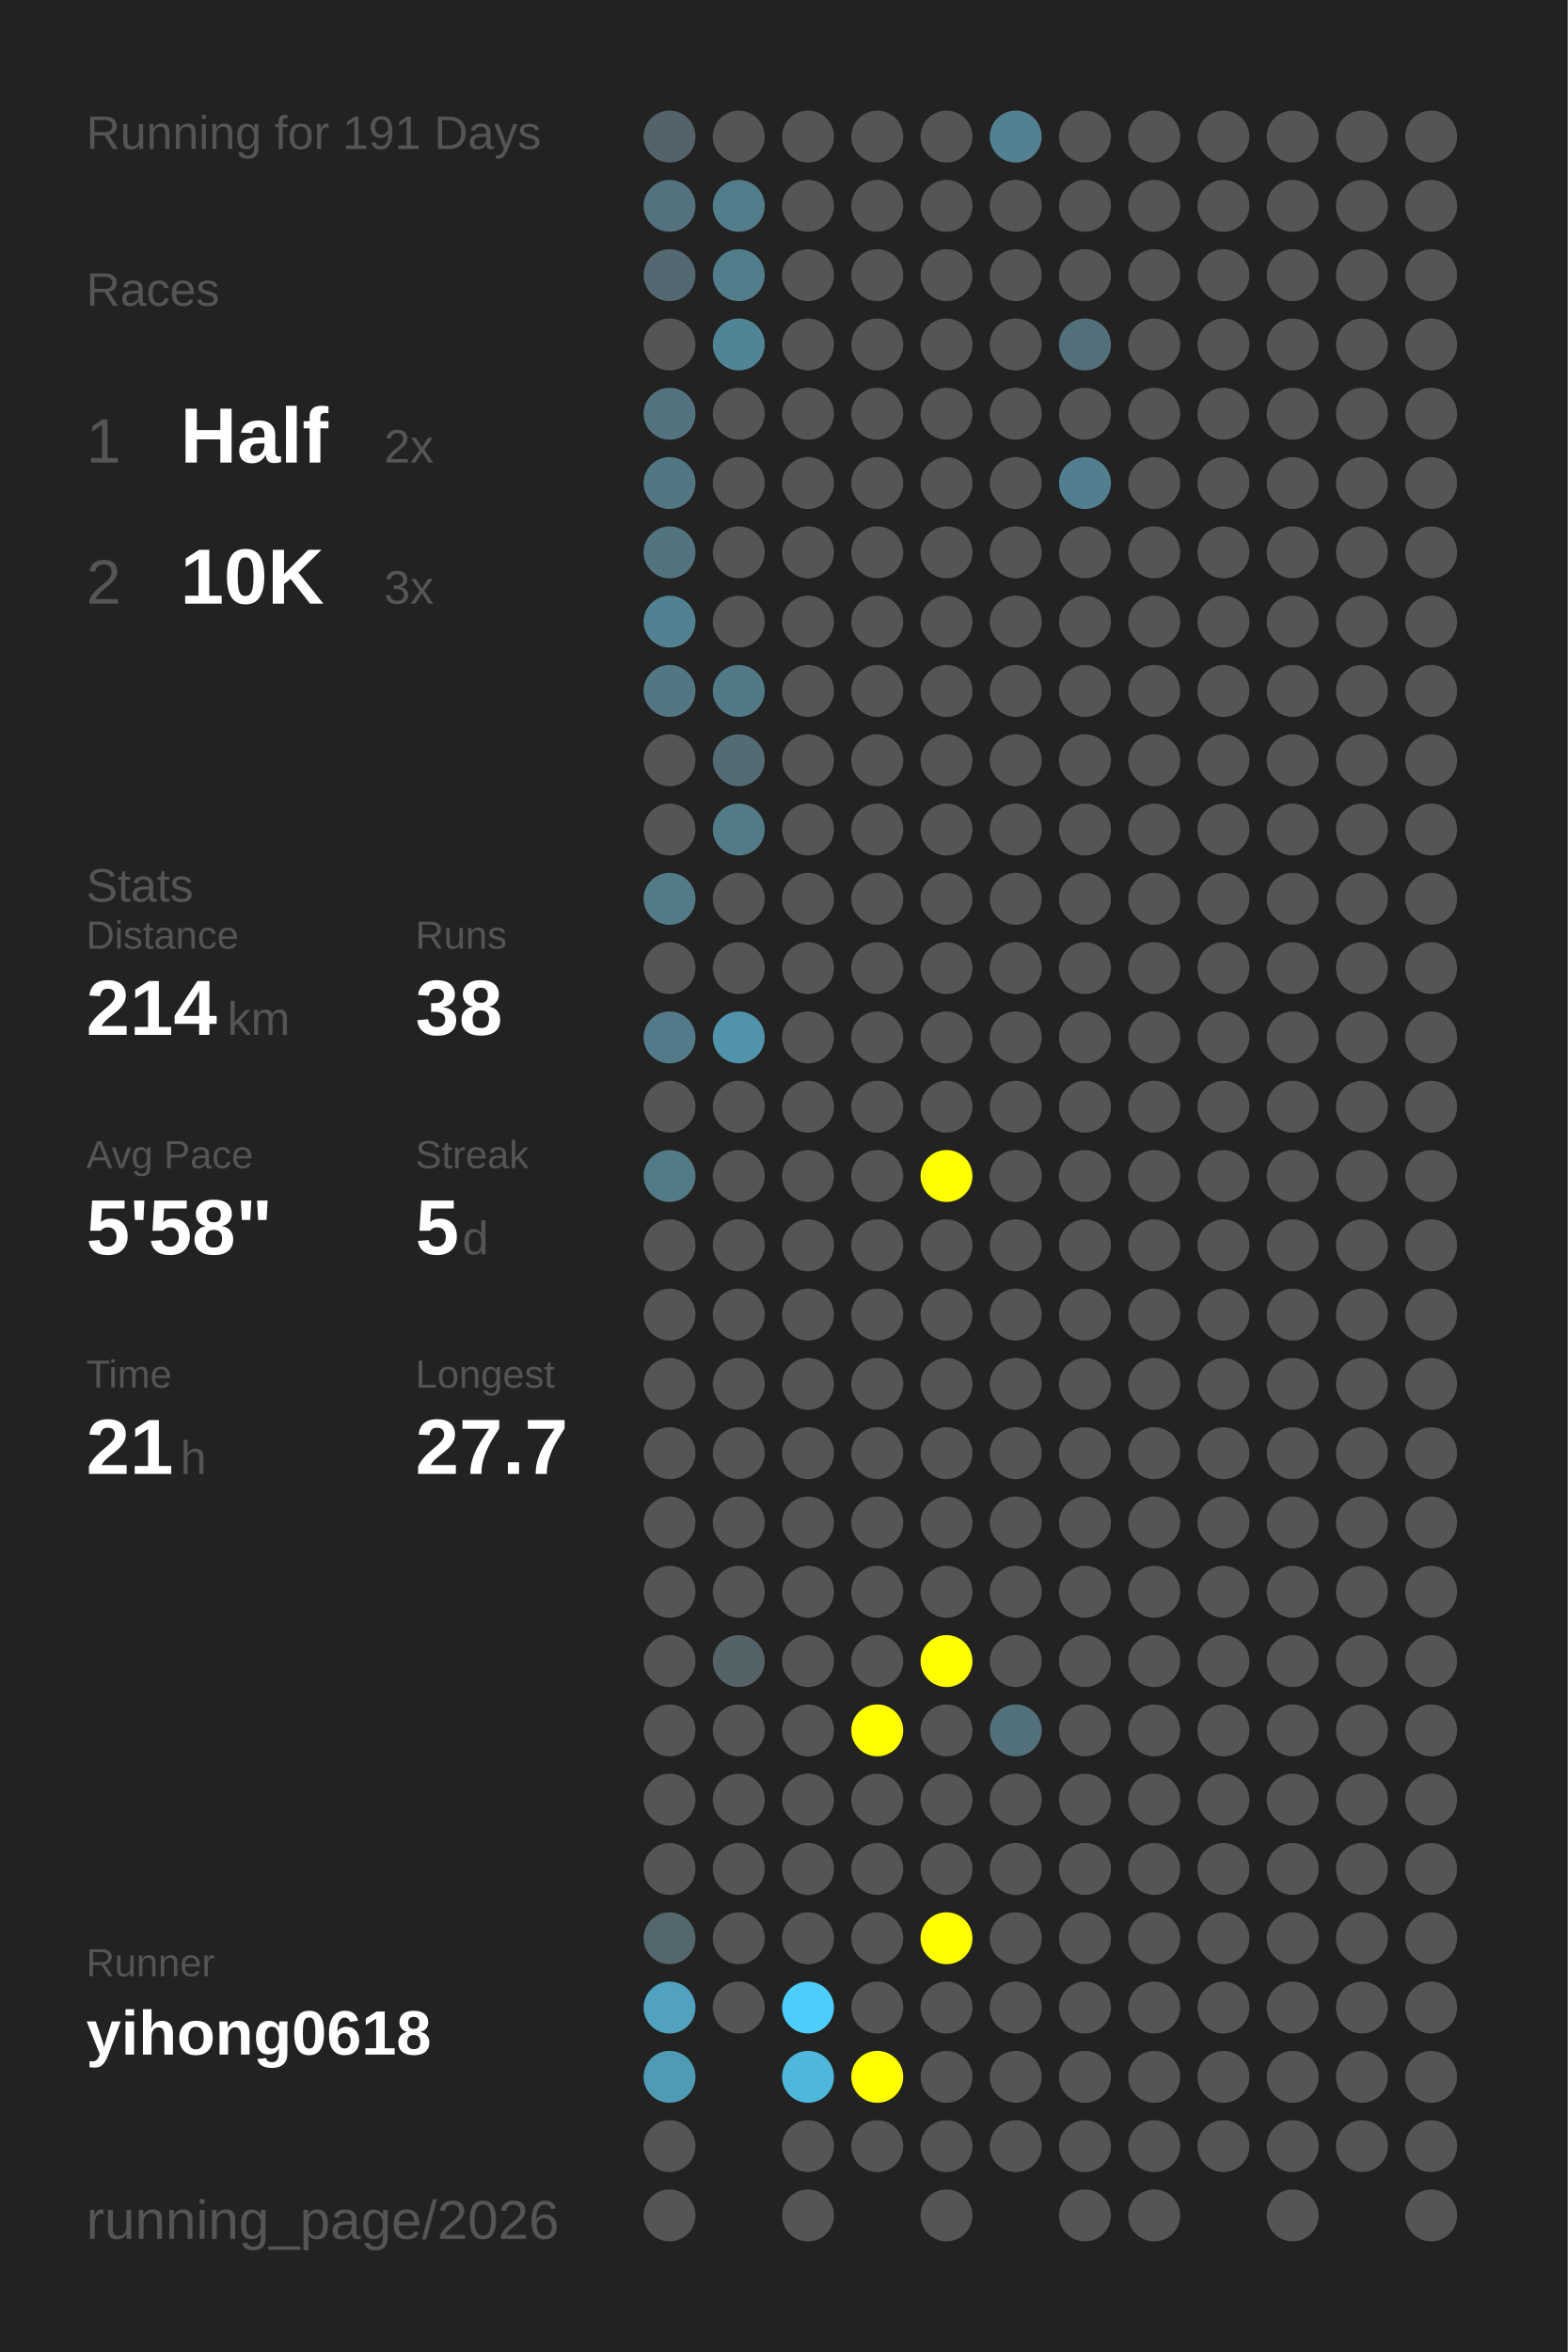
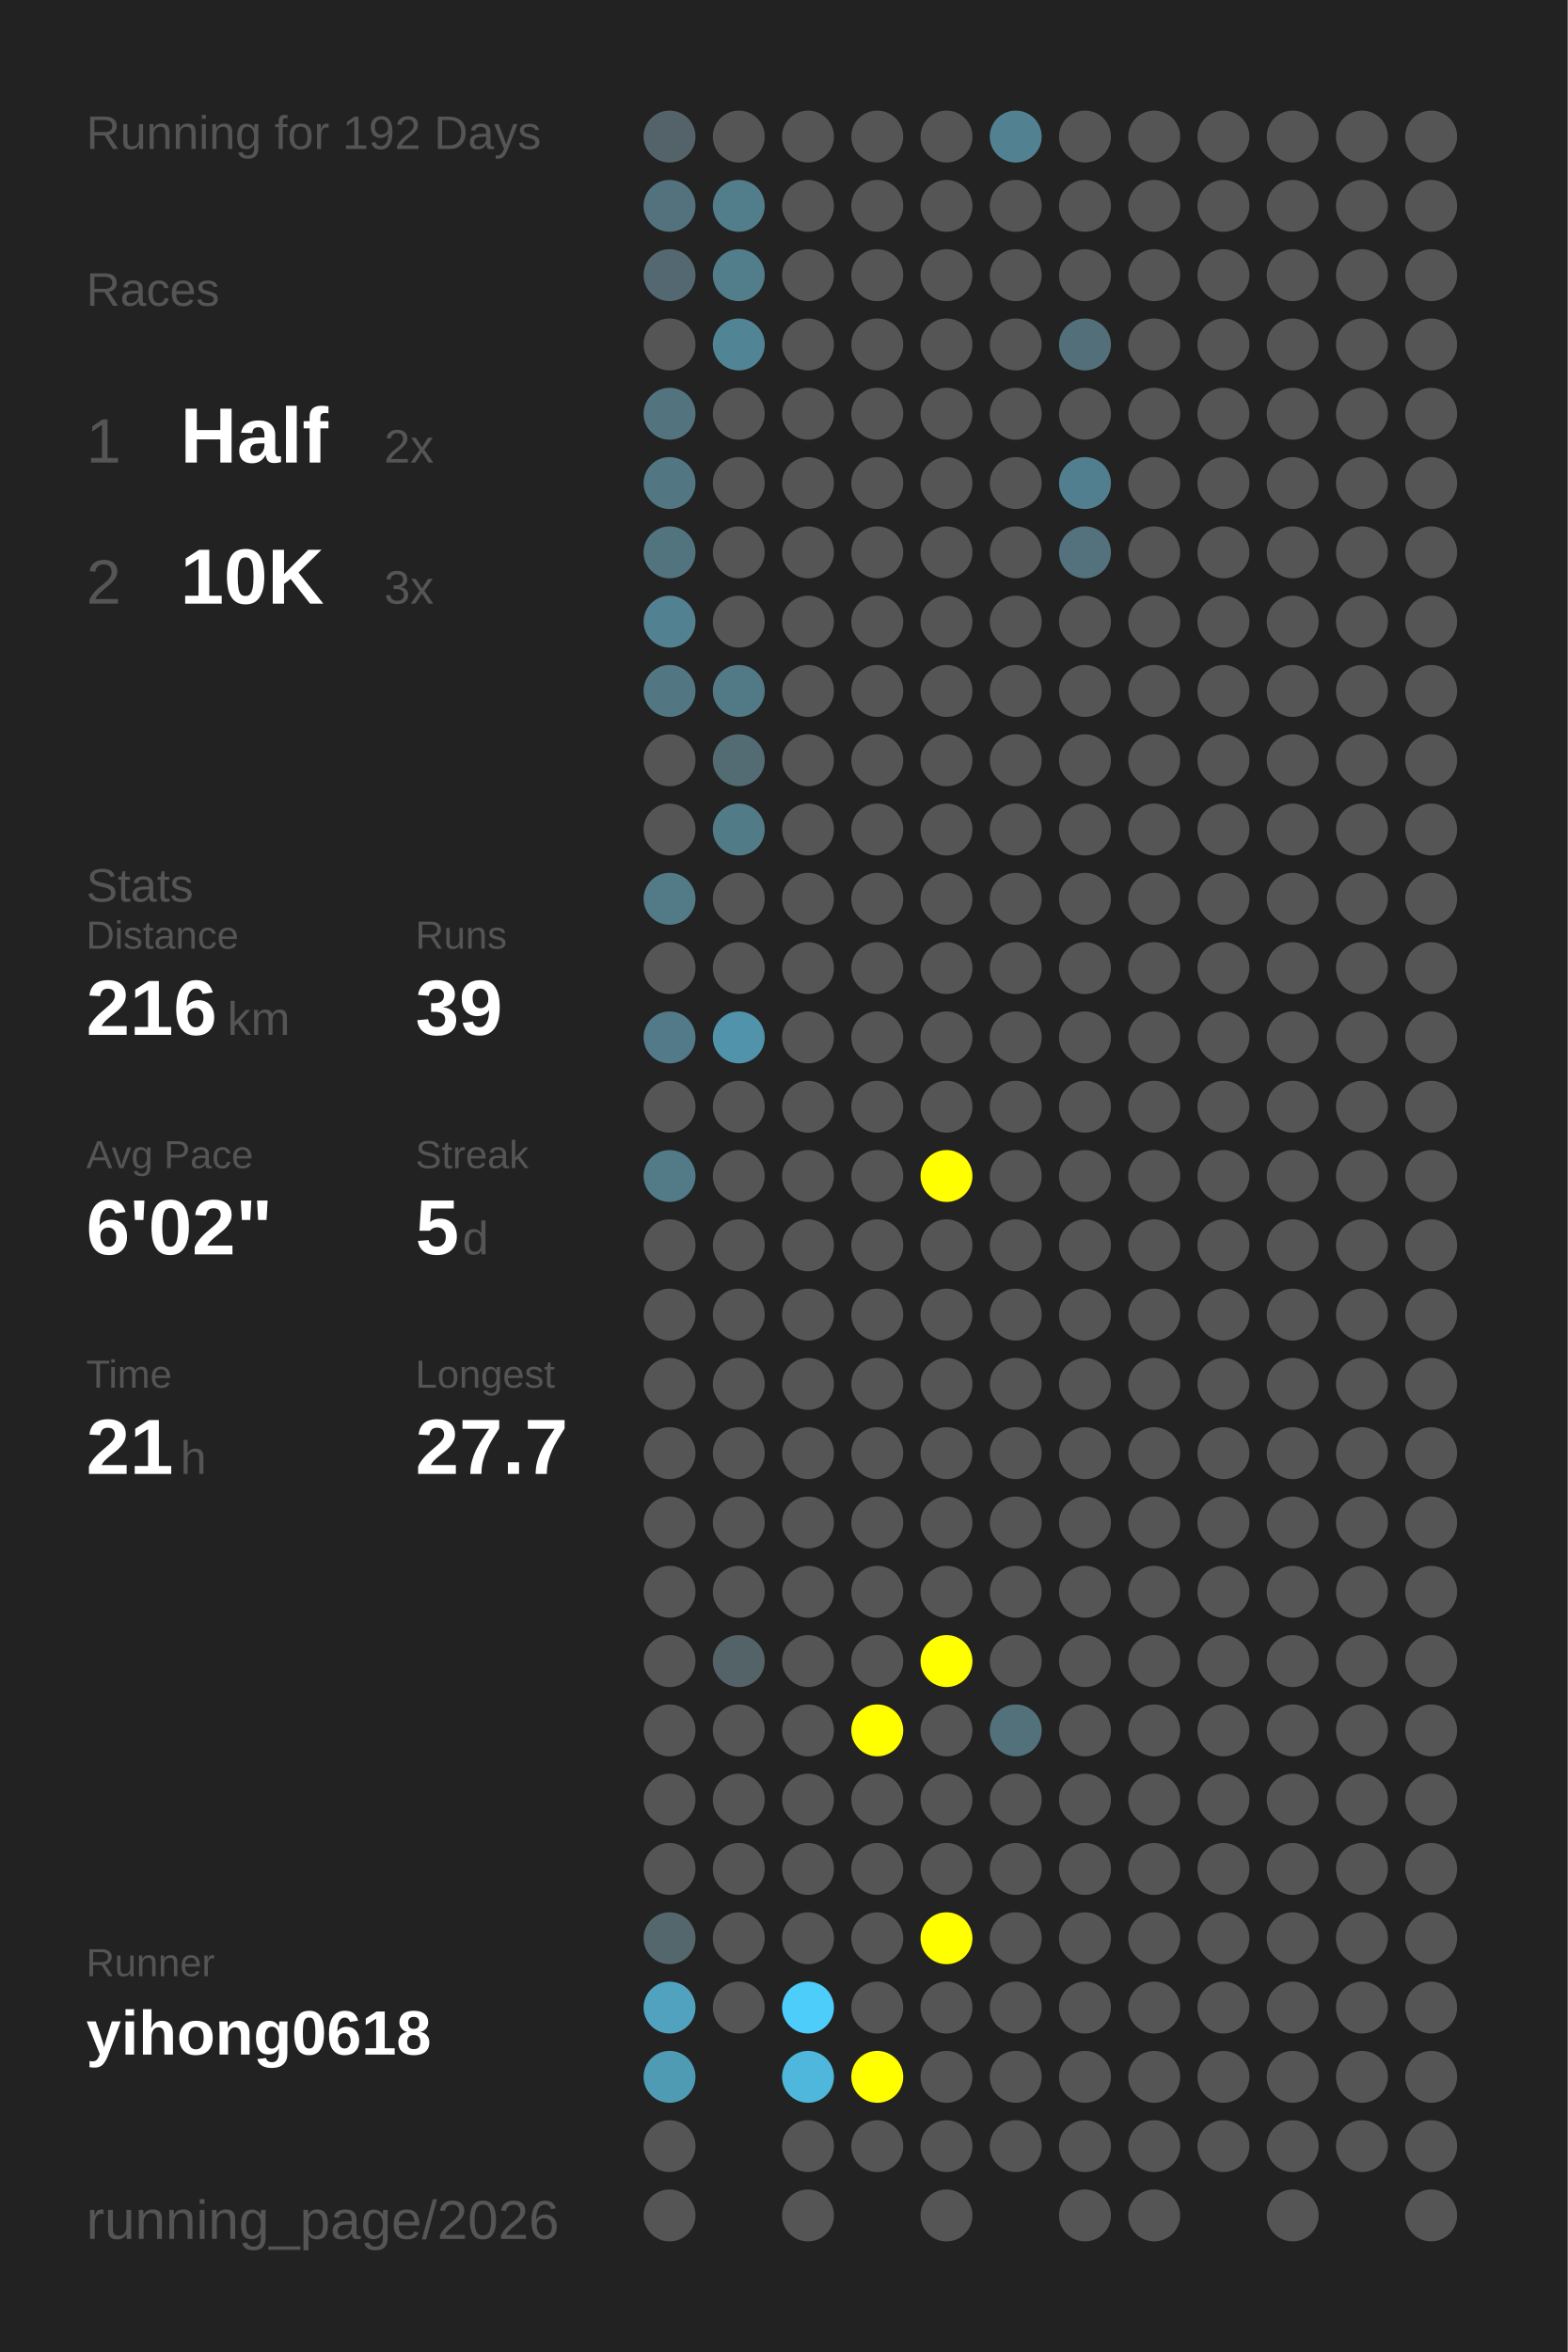
<svg xmlns="http://www.w3.org/2000/svg" baseProfile="full" height="300mm" version="1.1" viewBox="0,0,200,300" width="200mm">
  <defs />
  <rect fill="#222222" height="300" width="200" x="0" y="0" />
-   <text fill="#555555" style="font-size:6px; font-family:Arial;" x="11" y="19">Running for 191 Days</text>
+   <text fill="#555555" style="font-size:6px; font-family:Arial;" x="11" y="19">Running for 192 Days</text>
  <text fill="#555555" style="font-size:6px; font-family:Arial;" x="11" y="39">Races</text>
  <text fill="#555555" style="font-size:8px; font-family:Arial;" x="11" y="59">1</text>
  <text fill="#FFFFFF" style="font-size:10px; font-family:Arial; font-weight:bold;" x="23" y="59">Half</text>
  <text fill="#555555" style="font-size:6px; font-family:Arial;" x="49" y="59">2x</text>
  <text fill="#555555" style="font-size:8px; font-family:Arial;" x="11" y="77">2</text>
  <text fill="#FFFFFF" style="font-size:10px; font-family:Arial; font-weight:bold;" x="23" y="77">10K</text>
  <text fill="#555555" style="font-size:6px; font-family:Arial;" x="49" y="77">3x</text>
  <text fill="#555555" style="font-size:6px; font-family:Arial;" x="11" y="115">Stats</text>
  <text fill="#555555" style="font-size:5px; font-family:Arial;" x="11" y="121">Distance</text>
-   <text fill="#FFFFFF" style="font-size:10px; font-family:Arial; font-weight:bold;" x="11" y="132">214</text>
+   <text fill="#FFFFFF" style="font-size:10px; font-family:Arial; font-weight:bold;" x="11" y="132">216</text>
  <text fill="#555555" style="font-size:6px; font-family:Arial;" x="29" y="132">km</text>
  <text fill="#555555" style="font-size:5px; font-family:Arial;" x="53" y="121">Runs</text>
-   <text fill="#FFFFFF" style="font-size:10px; font-family:Arial; font-weight:bold;" x="53" y="132">38</text>
+   <text fill="#FFFFFF" style="font-size:10px; font-family:Arial; font-weight:bold;" x="53" y="132">39</text>
  <text fill="#555555" style="font-size:5px; font-family:Arial;" x="11" y="149">Avg Pace</text>
-   <text fill="#FFFFFF" style="font-size:10px; font-family:Arial; font-weight:bold;" x="11" y="160">5'58"</text>
+   <text fill="#FFFFFF" style="font-size:10px; font-family:Arial; font-weight:bold;" x="11" y="160">6'02"</text>
  <text fill="#555555" style="font-size:5px; font-family:Arial;" x="53" y="149">Streak</text>
  <text fill="#FFFFFF" style="font-size:10px; font-family:Arial; font-weight:bold;" x="53" y="160">5</text>
  <text fill="#555555" style="font-size:6px; font-family:Arial;" x="59" y="160">d</text>
  <text fill="#555555" style="font-size:5px; font-family:Arial;" x="11" y="177">Time</text>
  <text fill="#FFFFFF" style="font-size:10px; font-family:Arial; font-weight:bold;" x="11" y="188">21</text>
  <text fill="#555555" style="font-size:6px; font-family:Arial;" x="23" y="188">h</text>
  <text fill="#555555" style="font-size:5px; font-family:Arial;" x="53" y="177">Longest</text>
  <text fill="#FFFFFF" style="font-size:10px; font-family:Arial; font-weight:bold;" x="53" y="188">27.7</text>
  <text fill="#555555" style="font-size:5px; font-family:Arial;" x="11" y="252.065">Runner</text>
  <text fill="#FFFFFF" style="font-size:8px; font-family:Arial; font-weight:bold;" x="11" y="262.065">yihong0618</text>
  <text fill="#555555" style="font-size:7px; font-family:Arial;" x="11" y="285.581">running_page/2026</text>
  <circle cx="85.417" cy="17.419" fill="#546369" r="3.312" />
  <circle cx="85.417" cy="26.258" fill="#53727d" r="3.312" />
  <circle cx="85.417" cy="35.097" fill="#536870" r="3.312" />
  <circle cx="85.417" cy="43.935" fill="#555555" r="3.312" />
  <circle cx="85.417" cy="52.774" fill="#53747f" r="3.312" />
  <circle cx="85.417" cy="61.613" fill="#527783" r="3.312" />
  <circle cx="85.417" cy="70.452" fill="#52747f" r="3.312" />
  <circle cx="85.417" cy="79.29" fill="#528191" r="3.312" />
  <circle cx="85.417" cy="88.129" fill="#527783" r="3.312" />
  <circle cx="85.417" cy="96.968" fill="#555555" r="3.312" />
  <circle cx="85.417" cy="105.806" fill="#555555" r="3.312" />
  <circle cx="85.417" cy="114.645" fill="#527a87" r="3.312" />
  <circle cx="85.417" cy="123.484" fill="#555555" r="3.312" />
  <circle cx="85.417" cy="132.323" fill="#527a88" r="3.312" />
  <circle cx="85.417" cy="141.161" fill="#555555" r="3.312" />
  <circle cx="85.417" cy="150" fill="#527a87" r="3.312" />
  <circle cx="85.417" cy="158.839" fill="#555555" r="3.312" />
  <circle cx="85.417" cy="167.677" fill="#555555" r="3.312" />
  <circle cx="85.417" cy="176.516" fill="#555555" r="3.312" />
  <circle cx="85.417" cy="185.355" fill="#555555" r="3.312" />
  <circle cx="85.417" cy="194.194" fill="#555555" r="3.312" />
  <circle cx="85.417" cy="203.032" fill="#555555" r="3.312" />
  <circle cx="85.417" cy="211.871" fill="#555555" r="3.312" />
  <circle cx="85.417" cy="220.71" fill="#555555" r="3.312" />
  <circle cx="85.417" cy="229.548" fill="#555555" r="3.312" />
  <circle cx="85.417" cy="238.387" fill="#555555" r="3.312" />
  <circle cx="85.417" cy="247.226" fill="#53676d" r="3.312" />
  <circle cx="85.417" cy="256.065" fill="#50a2be" r="3.312" />
  <circle cx="85.417" cy="264.903" fill="#509bb4" r="3.312" />
  <circle cx="85.417" cy="273.742" fill="#555555" r="3.312" />
  <circle cx="85.417" cy="282.581" fill="#555555" r="3.312" />
  <circle cx="94.25" cy="17.419" fill="#555555" r="3.312" />
  <circle cx="94.25" cy="26.258" fill="#527d8b" r="3.312" />
  <circle cx="94.25" cy="35.097" fill="#527d8b" r="3.312" />
  <circle cx="94.25" cy="43.935" fill="#518596" r="3.312" />
  <circle cx="94.25" cy="52.774" fill="#555555" r="3.312" />
  <circle cx="94.25" cy="61.613" fill="#555555" r="3.312" />
  <circle cx="94.25" cy="70.452" fill="#555555" r="3.312" />
  <circle cx="94.25" cy="79.29" fill="#555555" r="3.312" />
  <circle cx="94.25" cy="88.129" fill="#527986" r="3.312" />
  <circle cx="94.25" cy="96.968" fill="#536b73" r="3.312" />
  <circle cx="94.25" cy="105.806" fill="#527b88" r="3.312" />
  <circle cx="94.25" cy="114.645" fill="#555555" r="3.312" />
  <circle cx="94.25" cy="123.484" fill="#555555" r="3.312" />
  <circle cx="94.25" cy="132.323" fill="#5093aa" r="3.312" />
  <circle cx="94.25" cy="141.161" fill="#555555" r="3.312" />
  <circle cx="94.25" cy="150" fill="#555555" r="3.312" />
  <circle cx="94.25" cy="158.839" fill="#555555" r="3.312" />
  <circle cx="94.25" cy="167.677" fill="#555555" r="3.312" />
  <circle cx="94.25" cy="176.516" fill="#555555" r="3.312" />
  <circle cx="94.25" cy="185.355" fill="#555555" r="3.312" />
  <circle cx="94.25" cy="194.194" fill="#555555" r="3.312" />
  <circle cx="94.25" cy="203.032" fill="#555555" r="3.312" />
  <circle cx="94.25" cy="211.871" fill="#546368" r="3.312" />
  <circle cx="94.25" cy="220.71" fill="#555555" r="3.312" />
  <circle cx="94.25" cy="229.548" fill="#555555" r="3.312" />
  <circle cx="94.25" cy="238.387" fill="#555555" r="3.312" />
  <circle cx="94.25" cy="247.226" fill="#555555" r="3.312" />
  <circle cx="94.25" cy="256.065" fill="#555555" r="3.312" />
  <circle cx="103.083" cy="17.419" fill="#555555" r="3.312" />
  <circle cx="103.083" cy="26.258" fill="#555555" r="3.312" />
  <circle cx="103.083" cy="35.097" fill="#555555" r="3.312" />
  <circle cx="103.083" cy="43.935" fill="#555555" r="3.312" />
  <circle cx="103.083" cy="52.774" fill="#555555" r="3.312" />
  <circle cx="103.083" cy="61.613" fill="#555555" r="3.312" />
  <circle cx="103.083" cy="70.452" fill="#555555" r="3.312" />
  <circle cx="103.083" cy="79.29" fill="#555555" r="3.312" />
  <circle cx="103.083" cy="88.129" fill="#555555" r="3.312" />
  <circle cx="103.083" cy="96.968" fill="#555555" r="3.312" />
  <circle cx="103.083" cy="105.806" fill="#555555" r="3.312" />
  <circle cx="103.083" cy="114.645" fill="#555555" r="3.312" />
  <circle cx="103.083" cy="123.484" fill="#555555" r="3.312" />
  <circle cx="103.083" cy="132.323" fill="#555555" r="3.312" />
  <circle cx="103.083" cy="141.161" fill="#555555" r="3.312" />
  <circle cx="103.083" cy="150" fill="#555555" r="3.312" />
  <circle cx="103.083" cy="158.839" fill="#555555" r="3.312" />
  <circle cx="103.083" cy="167.677" fill="#555555" r="3.312" />
  <circle cx="103.083" cy="176.516" fill="#555555" r="3.312" />
  <circle cx="103.083" cy="185.355" fill="#555555" r="3.312" />
  <circle cx="103.083" cy="194.194" fill="#555555" r="3.312" />
  <circle cx="103.083" cy="203.032" fill="#555555" r="3.312" />
  <circle cx="103.083" cy="211.871" fill="#555555" r="3.312" />
  <circle cx="103.083" cy="220.71" fill="#555555" r="3.312" />
  <circle cx="103.083" cy="229.548" fill="#555555" r="3.312" />
  <circle cx="103.083" cy="238.387" fill="#555555" r="3.312" />
  <circle cx="103.083" cy="247.226" fill="#555555" r="3.312" />
  <circle cx="103.083" cy="256.065" fill="#4dcdf9" r="3.312" />
  <circle cx="103.083" cy="264.903" fill="#4eb7db" r="3.312" />
  <circle cx="103.083" cy="273.742" fill="#555555" r="3.312" />
  <circle cx="103.083" cy="282.581" fill="#555555" r="3.312" />
  <circle cx="111.917" cy="17.419" fill="#555555" r="3.312" />
  <circle cx="111.917" cy="26.258" fill="#555555" r="3.312" />
  <circle cx="111.917" cy="35.097" fill="#555555" r="3.312" />
  <circle cx="111.917" cy="43.935" fill="#555555" r="3.312" />
  <circle cx="111.917" cy="52.774" fill="#555555" r="3.312" />
  <circle cx="111.917" cy="61.613" fill="#555555" r="3.312" />
  <circle cx="111.917" cy="70.452" fill="#555555" r="3.312" />
  <circle cx="111.917" cy="79.29" fill="#555555" r="3.312" />
  <circle cx="111.917" cy="88.129" fill="#555555" r="3.312" />
  <circle cx="111.917" cy="96.968" fill="#555555" r="3.312" />
  <circle cx="111.917" cy="105.806" fill="#555555" r="3.312" />
  <circle cx="111.917" cy="114.645" fill="#555555" r="3.312" />
  <circle cx="111.917" cy="123.484" fill="#555555" r="3.312" />
  <circle cx="111.917" cy="132.323" fill="#555555" r="3.312" />
  <circle cx="111.917" cy="141.161" fill="#555555" r="3.312" />
  <circle cx="111.917" cy="150" fill="#555555" r="3.312" />
  <circle cx="111.917" cy="158.839" fill="#555555" r="3.312" />
  <circle cx="111.917" cy="167.677" fill="#555555" r="3.312" />
  <circle cx="111.917" cy="176.516" fill="#555555" r="3.312" />
  <circle cx="111.917" cy="185.355" fill="#555555" r="3.312" />
  <circle cx="111.917" cy="194.194" fill="#555555" r="3.312" />
  <circle cx="111.917" cy="203.032" fill="#555555" r="3.312" />
  <circle cx="111.917" cy="211.871" fill="#555555" r="3.312" />
  <circle cx="111.917" cy="220.71" fill="#FFFF00" r="3.312" />
  <circle cx="111.917" cy="229.548" fill="#555555" r="3.312" />
  <circle cx="111.917" cy="238.387" fill="#555555" r="3.312" />
  <circle cx="111.917" cy="247.226" fill="#555555" r="3.312" />
  <circle cx="111.917" cy="256.065" fill="#555555" r="3.312" />
  <circle cx="111.917" cy="264.903" fill="#FFFF00" r="3.312" />
  <circle cx="111.917" cy="273.742" fill="#555555" r="3.312" />
  <circle cx="120.75" cy="17.419" fill="#555555" r="3.312" />
  <circle cx="120.75" cy="26.258" fill="#555555" r="3.312" />
  <circle cx="120.75" cy="35.097" fill="#555555" r="3.312" />
  <circle cx="120.75" cy="43.935" fill="#555555" r="3.312" />
  <circle cx="120.75" cy="52.774" fill="#555555" r="3.312" />
  <circle cx="120.75" cy="61.613" fill="#555555" r="3.312" />
  <circle cx="120.75" cy="70.452" fill="#555555" r="3.312" />
  <circle cx="120.75" cy="79.29" fill="#555555" r="3.312" />
  <circle cx="120.75" cy="88.129" fill="#555555" r="3.312" />
  <circle cx="120.75" cy="96.968" fill="#555555" r="3.312" />
  <circle cx="120.75" cy="105.806" fill="#555555" r="3.312" />
  <circle cx="120.75" cy="114.645" fill="#555555" r="3.312" />
  <circle cx="120.75" cy="123.484" fill="#555555" r="3.312" />
  <circle cx="120.75" cy="132.323" fill="#555555" r="3.312" />
  <circle cx="120.75" cy="141.161" fill="#555555" r="3.312" />
  <circle cx="120.75" cy="150" fill="#FFFF00" r="3.312" />
  <circle cx="120.75" cy="158.839" fill="#555555" r="3.312" />
  <circle cx="120.75" cy="167.677" fill="#555555" r="3.312" />
  <circle cx="120.75" cy="176.516" fill="#555555" r="3.312" />
  <circle cx="120.75" cy="185.355" fill="#555555" r="3.312" />
  <circle cx="120.75" cy="194.194" fill="#555555" r="3.312" />
  <circle cx="120.75" cy="203.032" fill="#555555" r="3.312" />
  <circle cx="120.75" cy="211.871" fill="#FFFF00" r="3.312" />
  <circle cx="120.75" cy="220.71" fill="#555555" r="3.312" />
  <circle cx="120.75" cy="229.548" fill="#555555" r="3.312" />
  <circle cx="120.75" cy="238.387" fill="#555555" r="3.312" />
  <circle cx="120.75" cy="247.226" fill="#FFFF00" r="3.312" />
  <circle cx="120.75" cy="256.065" fill="#555555" r="3.312" />
  <circle cx="120.75" cy="264.903" fill="#555555" r="3.312" />
  <circle cx="120.75" cy="273.742" fill="#555555" r="3.312" />
  <circle cx="120.75" cy="282.581" fill="#555555" r="3.312" />
  <circle cx="129.583" cy="17.419" fill="#528292" r="3.312" />
  <circle cx="129.583" cy="26.258" fill="#555555" r="3.312" />
  <circle cx="129.583" cy="35.097" fill="#555555" r="3.312" />
  <circle cx="129.583" cy="43.935" fill="#555555" r="3.312" />
  <circle cx="129.583" cy="52.774" fill="#555555" r="3.312" />
  <circle cx="129.583" cy="61.613" fill="#555555" r="3.312" />
  <circle cx="129.583" cy="70.452" fill="#555555" r="3.312" />
  <circle cx="129.583" cy="79.29" fill="#555555" r="3.312" />
  <circle cx="129.583" cy="88.129" fill="#555555" r="3.312" />
  <circle cx="129.583" cy="96.968" fill="#555555" r="3.312" />
  <circle cx="129.583" cy="105.806" fill="#555555" r="3.312" />
  <circle cx="129.583" cy="114.645" fill="#555555" r="3.312" />
  <circle cx="129.583" cy="123.484" fill="#555555" r="3.312" />
  <circle cx="129.583" cy="132.323" fill="#555555" r="3.312" />
  <circle cx="129.583" cy="141.161" fill="#555555" r="3.312" />
  <circle cx="129.583" cy="150" fill="#555555" r="3.312" />
  <circle cx="129.583" cy="158.839" fill="#555555" r="3.312" />
  <circle cx="129.583" cy="167.677" fill="#555555" r="3.312" />
  <circle cx="129.583" cy="176.516" fill="#555555" r="3.312" />
  <circle cx="129.583" cy="185.355" fill="#555555" r="3.312" />
  <circle cx="129.583" cy="194.194" fill="#555555" r="3.312" />
  <circle cx="129.583" cy="203.032" fill="#555555" r="3.312" />
  <circle cx="129.583" cy="211.871" fill="#555555" r="3.312" />
  <circle cx="129.583" cy="220.71" fill="#53717b" r="3.312" />
  <circle cx="129.583" cy="229.548" fill="#555555" r="3.312" />
  <circle cx="129.583" cy="238.387" fill="#555555" r="3.312" />
  <circle cx="129.583" cy="247.226" fill="#555555" r="3.312" />
  <circle cx="129.583" cy="256.065" fill="#555555" r="3.312" />
  <circle cx="129.583" cy="264.903" fill="#555555" r="3.312" />
  <circle cx="129.583" cy="273.742" fill="#555555" r="3.312" />
  <circle cx="138.417" cy="17.419" fill="#555555" r="3.312" />
  <circle cx="138.417" cy="26.258" fill="#555555" r="3.312" />
  <circle cx="138.417" cy="35.097" fill="#555555" r="3.312" />
  <circle cx="138.417" cy="43.935" fill="#53707a" r="3.312" />
  <circle cx="138.417" cy="52.774" fill="#555555" r="3.312" />
  <circle cx="138.417" cy="61.613" fill="#527f8f" r="3.312" />
-   <circle cx="138.417" cy="70.452" fill="#555555" r="3.312" />
+   <circle cx="138.417" cy="70.452" fill="#53727d" r="3.312" />
  <circle cx="138.417" cy="79.29" fill="#555555" r="3.312" />
  <circle cx="138.417" cy="88.129" fill="#555555" r="3.312" />
  <circle cx="138.417" cy="96.968" fill="#555555" r="3.312" />
  <circle cx="138.417" cy="105.806" fill="#555555" r="3.312" />
  <circle cx="138.417" cy="114.645" fill="#555555" r="3.312" />
  <circle cx="138.417" cy="123.484" fill="#555555" r="3.312" />
  <circle cx="138.417" cy="132.323" fill="#555555" r="3.312" />
  <circle cx="138.417" cy="141.161" fill="#555555" r="3.312" />
  <circle cx="138.417" cy="150" fill="#555555" r="3.312" />
  <circle cx="138.417" cy="158.839" fill="#555555" r="3.312" />
  <circle cx="138.417" cy="167.677" fill="#555555" r="3.312" />
  <circle cx="138.417" cy="176.516" fill="#555555" r="3.312" />
  <circle cx="138.417" cy="185.355" fill="#555555" r="3.312" />
  <circle cx="138.417" cy="194.194" fill="#555555" r="3.312" />
  <circle cx="138.417" cy="203.032" fill="#555555" r="3.312" />
  <circle cx="138.417" cy="211.871" fill="#555555" r="3.312" />
  <circle cx="138.417" cy="220.71" fill="#555555" r="3.312" />
  <circle cx="138.417" cy="229.548" fill="#555555" r="3.312" />
  <circle cx="138.417" cy="238.387" fill="#555555" r="3.312" />
  <circle cx="138.417" cy="247.226" fill="#555555" r="3.312" />
  <circle cx="138.417" cy="256.065" fill="#555555" r="3.312" />
  <circle cx="138.417" cy="264.903" fill="#555555" r="3.312" />
  <circle cx="138.417" cy="273.742" fill="#555555" r="3.312" />
  <circle cx="138.417" cy="282.581" fill="#555555" r="3.312" />
  <circle cx="147.25" cy="17.419" fill="#555555" r="3.312" />
  <circle cx="147.25" cy="26.258" fill="#555555" r="3.312" />
  <circle cx="147.25" cy="35.097" fill="#555555" r="3.312" />
  <circle cx="147.25" cy="43.935" fill="#555555" r="3.312" />
  <circle cx="147.25" cy="52.774" fill="#555555" r="3.312" />
  <circle cx="147.25" cy="61.613" fill="#555555" r="3.312" />
  <circle cx="147.25" cy="70.452" fill="#555555" r="3.312" />
  <circle cx="147.25" cy="79.29" fill="#555555" r="3.312" />
  <circle cx="147.25" cy="88.129" fill="#555555" r="3.312" />
  <circle cx="147.25" cy="96.968" fill="#555555" r="3.312" />
  <circle cx="147.25" cy="105.806" fill="#555555" r="3.312" />
  <circle cx="147.25" cy="114.645" fill="#555555" r="3.312" />
  <circle cx="147.25" cy="123.484" fill="#555555" r="3.312" />
  <circle cx="147.25" cy="132.323" fill="#555555" r="3.312" />
  <circle cx="147.25" cy="141.161" fill="#555555" r="3.312" />
  <circle cx="147.25" cy="150" fill="#555555" r="3.312" />
  <circle cx="147.25" cy="158.839" fill="#555555" r="3.312" />
  <circle cx="147.25" cy="167.677" fill="#555555" r="3.312" />
  <circle cx="147.25" cy="176.516" fill="#555555" r="3.312" />
  <circle cx="147.25" cy="185.355" fill="#555555" r="3.312" />
  <circle cx="147.25" cy="194.194" fill="#555555" r="3.312" />
  <circle cx="147.25" cy="203.032" fill="#555555" r="3.312" />
  <circle cx="147.25" cy="211.871" fill="#555555" r="3.312" />
  <circle cx="147.25" cy="220.71" fill="#555555" r="3.312" />
  <circle cx="147.25" cy="229.548" fill="#555555" r="3.312" />
  <circle cx="147.25" cy="238.387" fill="#555555" r="3.312" />
  <circle cx="147.25" cy="247.226" fill="#555555" r="3.312" />
  <circle cx="147.25" cy="256.065" fill="#555555" r="3.312" />
  <circle cx="147.25" cy="264.903" fill="#555555" r="3.312" />
  <circle cx="147.25" cy="273.742" fill="#555555" r="3.312" />
  <circle cx="147.25" cy="282.581" fill="#555555" r="3.312" />
  <circle cx="156.083" cy="17.419" fill="#555555" r="3.312" />
  <circle cx="156.083" cy="26.258" fill="#555555" r="3.312" />
  <circle cx="156.083" cy="35.097" fill="#555555" r="3.312" />
  <circle cx="156.083" cy="43.935" fill="#555555" r="3.312" />
  <circle cx="156.083" cy="52.774" fill="#555555" r="3.312" />
  <circle cx="156.083" cy="61.613" fill="#555555" r="3.312" />
  <circle cx="156.083" cy="70.452" fill="#555555" r="3.312" />
  <circle cx="156.083" cy="79.29" fill="#555555" r="3.312" />
  <circle cx="156.083" cy="88.129" fill="#555555" r="3.312" />
  <circle cx="156.083" cy="96.968" fill="#555555" r="3.312" />
  <circle cx="156.083" cy="105.806" fill="#555555" r="3.312" />
  <circle cx="156.083" cy="114.645" fill="#555555" r="3.312" />
  <circle cx="156.083" cy="123.484" fill="#555555" r="3.312" />
  <circle cx="156.083" cy="132.323" fill="#555555" r="3.312" />
  <circle cx="156.083" cy="141.161" fill="#555555" r="3.312" />
  <circle cx="156.083" cy="150" fill="#555555" r="3.312" />
  <circle cx="156.083" cy="158.839" fill="#555555" r="3.312" />
  <circle cx="156.083" cy="167.677" fill="#555555" r="3.312" />
  <circle cx="156.083" cy="176.516" fill="#555555" r="3.312" />
  <circle cx="156.083" cy="185.355" fill="#555555" r="3.312" />
  <circle cx="156.083" cy="194.194" fill="#555555" r="3.312" />
  <circle cx="156.083" cy="203.032" fill="#555555" r="3.312" />
  <circle cx="156.083" cy="211.871" fill="#555555" r="3.312" />
  <circle cx="156.083" cy="220.71" fill="#555555" r="3.312" />
  <circle cx="156.083" cy="229.548" fill="#555555" r="3.312" />
  <circle cx="156.083" cy="238.387" fill="#555555" r="3.312" />
  <circle cx="156.083" cy="247.226" fill="#555555" r="3.312" />
  <circle cx="156.083" cy="256.065" fill="#555555" r="3.312" />
  <circle cx="156.083" cy="264.903" fill="#555555" r="3.312" />
  <circle cx="156.083" cy="273.742" fill="#555555" r="3.312" />
  <circle cx="164.917" cy="17.419" fill="#555555" r="3.312" />
  <circle cx="164.917" cy="26.258" fill="#555555" r="3.312" />
  <circle cx="164.917" cy="35.097" fill="#555555" r="3.312" />
  <circle cx="164.917" cy="43.935" fill="#555555" r="3.312" />
  <circle cx="164.917" cy="52.774" fill="#555555" r="3.312" />
  <circle cx="164.917" cy="61.613" fill="#555555" r="3.312" />
  <circle cx="164.917" cy="70.452" fill="#555555" r="3.312" />
  <circle cx="164.917" cy="79.29" fill="#555555" r="3.312" />
  <circle cx="164.917" cy="88.129" fill="#555555" r="3.312" />
  <circle cx="164.917" cy="96.968" fill="#555555" r="3.312" />
  <circle cx="164.917" cy="105.806" fill="#555555" r="3.312" />
  <circle cx="164.917" cy="114.645" fill="#555555" r="3.312" />
  <circle cx="164.917" cy="123.484" fill="#555555" r="3.312" />
  <circle cx="164.917" cy="132.323" fill="#555555" r="3.312" />
  <circle cx="164.917" cy="141.161" fill="#555555" r="3.312" />
  <circle cx="164.917" cy="150" fill="#555555" r="3.312" />
  <circle cx="164.917" cy="158.839" fill="#555555" r="3.312" />
  <circle cx="164.917" cy="167.677" fill="#555555" r="3.312" />
  <circle cx="164.917" cy="176.516" fill="#555555" r="3.312" />
  <circle cx="164.917" cy="185.355" fill="#555555" r="3.312" />
  <circle cx="164.917" cy="194.194" fill="#555555" r="3.312" />
  <circle cx="164.917" cy="203.032" fill="#555555" r="3.312" />
  <circle cx="164.917" cy="211.871" fill="#555555" r="3.312" />
  <circle cx="164.917" cy="220.71" fill="#555555" r="3.312" />
  <circle cx="164.917" cy="229.548" fill="#555555" r="3.312" />
  <circle cx="164.917" cy="238.387" fill="#555555" r="3.312" />
  <circle cx="164.917" cy="247.226" fill="#555555" r="3.312" />
  <circle cx="164.917" cy="256.065" fill="#555555" r="3.312" />
  <circle cx="164.917" cy="264.903" fill="#555555" r="3.312" />
  <circle cx="164.917" cy="273.742" fill="#555555" r="3.312" />
  <circle cx="164.917" cy="282.581" fill="#555555" r="3.312" />
  <circle cx="173.75" cy="17.419" fill="#555555" r="3.312" />
  <circle cx="173.75" cy="26.258" fill="#555555" r="3.312" />
  <circle cx="173.75" cy="35.097" fill="#555555" r="3.312" />
  <circle cx="173.75" cy="43.935" fill="#555555" r="3.312" />
  <circle cx="173.75" cy="52.774" fill="#555555" r="3.312" />
  <circle cx="173.75" cy="61.613" fill="#555555" r="3.312" />
  <circle cx="173.75" cy="70.452" fill="#555555" r="3.312" />
  <circle cx="173.75" cy="79.29" fill="#555555" r="3.312" />
  <circle cx="173.75" cy="88.129" fill="#555555" r="3.312" />
  <circle cx="173.75" cy="96.968" fill="#555555" r="3.312" />
  <circle cx="173.75" cy="105.806" fill="#555555" r="3.312" />
  <circle cx="173.75" cy="114.645" fill="#555555" r="3.312" />
  <circle cx="173.75" cy="123.484" fill="#555555" r="3.312" />
  <circle cx="173.75" cy="132.323" fill="#555555" r="3.312" />
  <circle cx="173.75" cy="141.161" fill="#555555" r="3.312" />
  <circle cx="173.75" cy="150" fill="#555555" r="3.312" />
  <circle cx="173.75" cy="158.839" fill="#555555" r="3.312" />
  <circle cx="173.75" cy="167.677" fill="#555555" r="3.312" />
  <circle cx="173.75" cy="176.516" fill="#555555" r="3.312" />
  <circle cx="173.75" cy="185.355" fill="#555555" r="3.312" />
  <circle cx="173.75" cy="194.194" fill="#555555" r="3.312" />
  <circle cx="173.75" cy="203.032" fill="#555555" r="3.312" />
  <circle cx="173.75" cy="211.871" fill="#555555" r="3.312" />
  <circle cx="173.75" cy="220.71" fill="#555555" r="3.312" />
  <circle cx="173.75" cy="229.548" fill="#555555" r="3.312" />
  <circle cx="173.75" cy="238.387" fill="#555555" r="3.312" />
  <circle cx="173.75" cy="247.226" fill="#555555" r="3.312" />
  <circle cx="173.75" cy="256.065" fill="#555555" r="3.312" />
  <circle cx="173.75" cy="264.903" fill="#555555" r="3.312" />
  <circle cx="173.75" cy="273.742" fill="#555555" r="3.312" />
  <circle cx="182.583" cy="17.419" fill="#555555" r="3.312" />
  <circle cx="182.583" cy="26.258" fill="#555555" r="3.312" />
  <circle cx="182.583" cy="35.097" fill="#555555" r="3.312" />
  <circle cx="182.583" cy="43.935" fill="#555555" r="3.312" />
  <circle cx="182.583" cy="52.774" fill="#555555" r="3.312" />
  <circle cx="182.583" cy="61.613" fill="#555555" r="3.312" />
  <circle cx="182.583" cy="70.452" fill="#555555" r="3.312" />
  <circle cx="182.583" cy="79.29" fill="#555555" r="3.312" />
  <circle cx="182.583" cy="88.129" fill="#555555" r="3.312" />
  <circle cx="182.583" cy="96.968" fill="#555555" r="3.312" />
  <circle cx="182.583" cy="105.806" fill="#555555" r="3.312" />
  <circle cx="182.583" cy="114.645" fill="#555555" r="3.312" />
  <circle cx="182.583" cy="123.484" fill="#555555" r="3.312" />
  <circle cx="182.583" cy="132.323" fill="#555555" r="3.312" />
  <circle cx="182.583" cy="141.161" fill="#555555" r="3.312" />
  <circle cx="182.583" cy="150" fill="#555555" r="3.312" />
  <circle cx="182.583" cy="158.839" fill="#555555" r="3.312" />
  <circle cx="182.583" cy="167.677" fill="#555555" r="3.312" />
  <circle cx="182.583" cy="176.516" fill="#555555" r="3.312" />
  <circle cx="182.583" cy="185.355" fill="#555555" r="3.312" />
  <circle cx="182.583" cy="194.194" fill="#555555" r="3.312" />
  <circle cx="182.583" cy="203.032" fill="#555555" r="3.312" />
  <circle cx="182.583" cy="211.871" fill="#555555" r="3.312" />
  <circle cx="182.583" cy="220.71" fill="#555555" r="3.312" />
  <circle cx="182.583" cy="229.548" fill="#555555" r="3.312" />
  <circle cx="182.583" cy="238.387" fill="#555555" r="3.312" />
  <circle cx="182.583" cy="247.226" fill="#555555" r="3.312" />
  <circle cx="182.583" cy="256.065" fill="#555555" r="3.312" />
  <circle cx="182.583" cy="264.903" fill="#555555" r="3.312" />
  <circle cx="182.583" cy="273.742" fill="#555555" r="3.312" />
  <circle cx="182.583" cy="282.581" fill="#555555" r="3.312" />
</svg>
